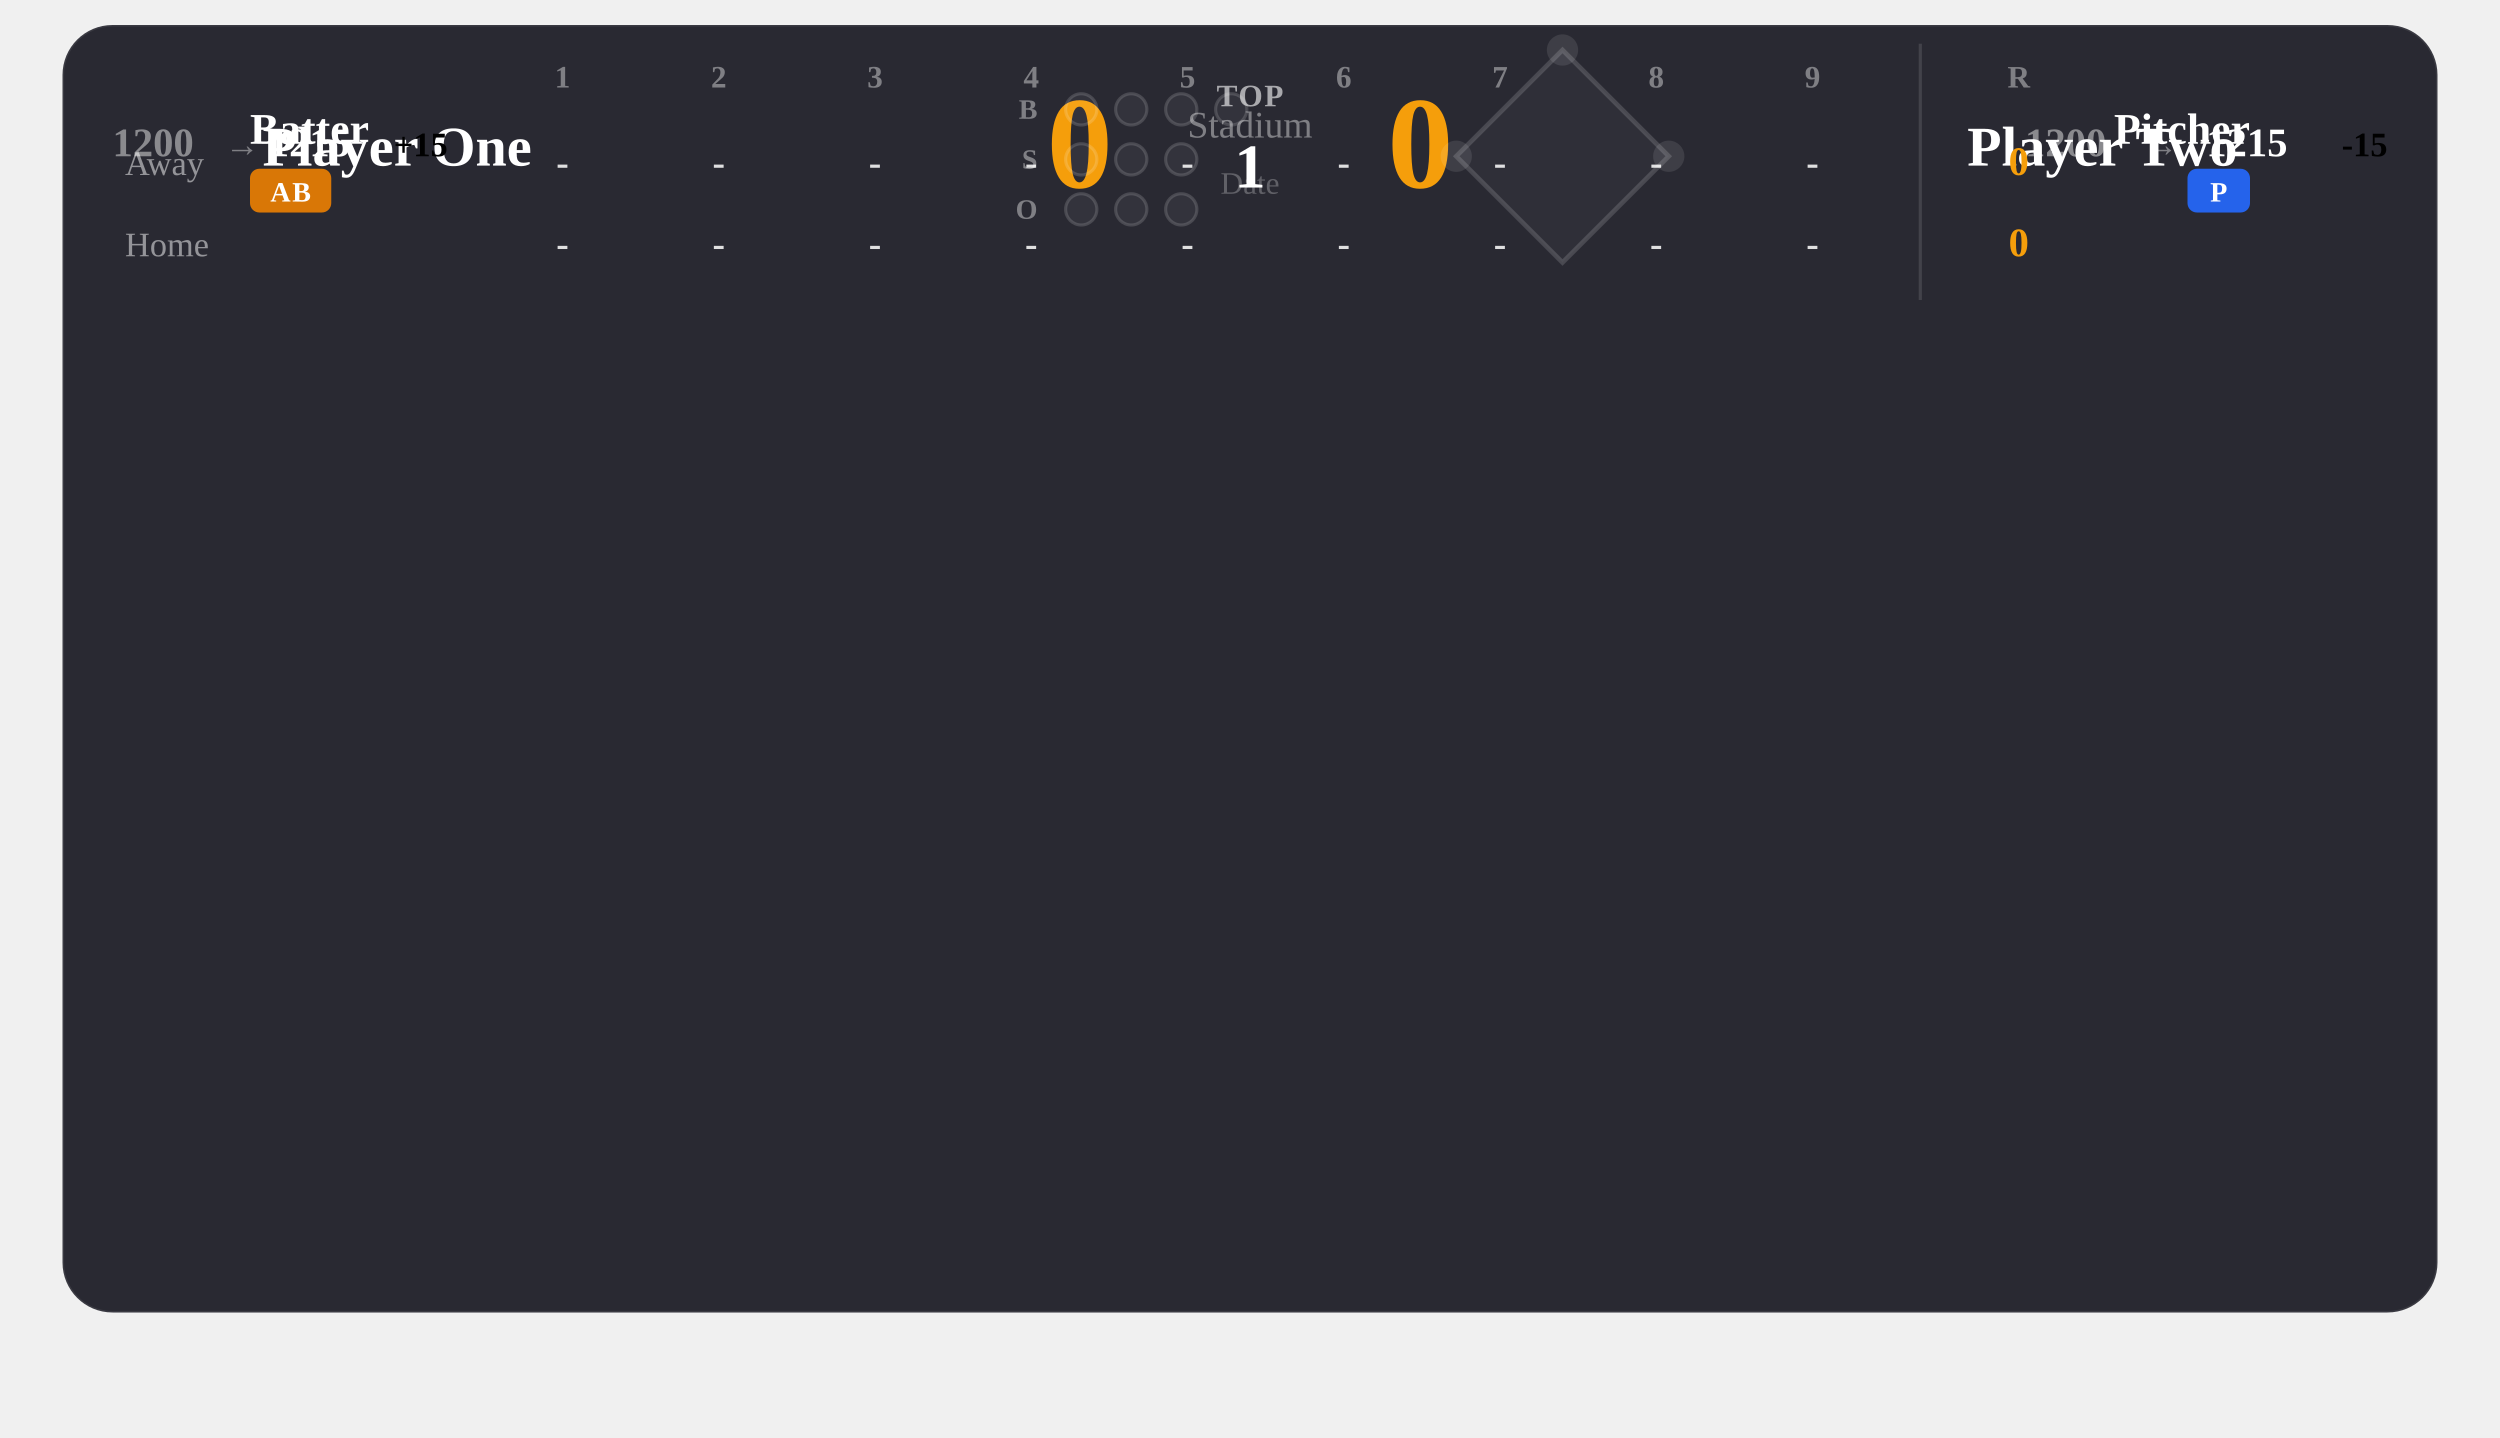
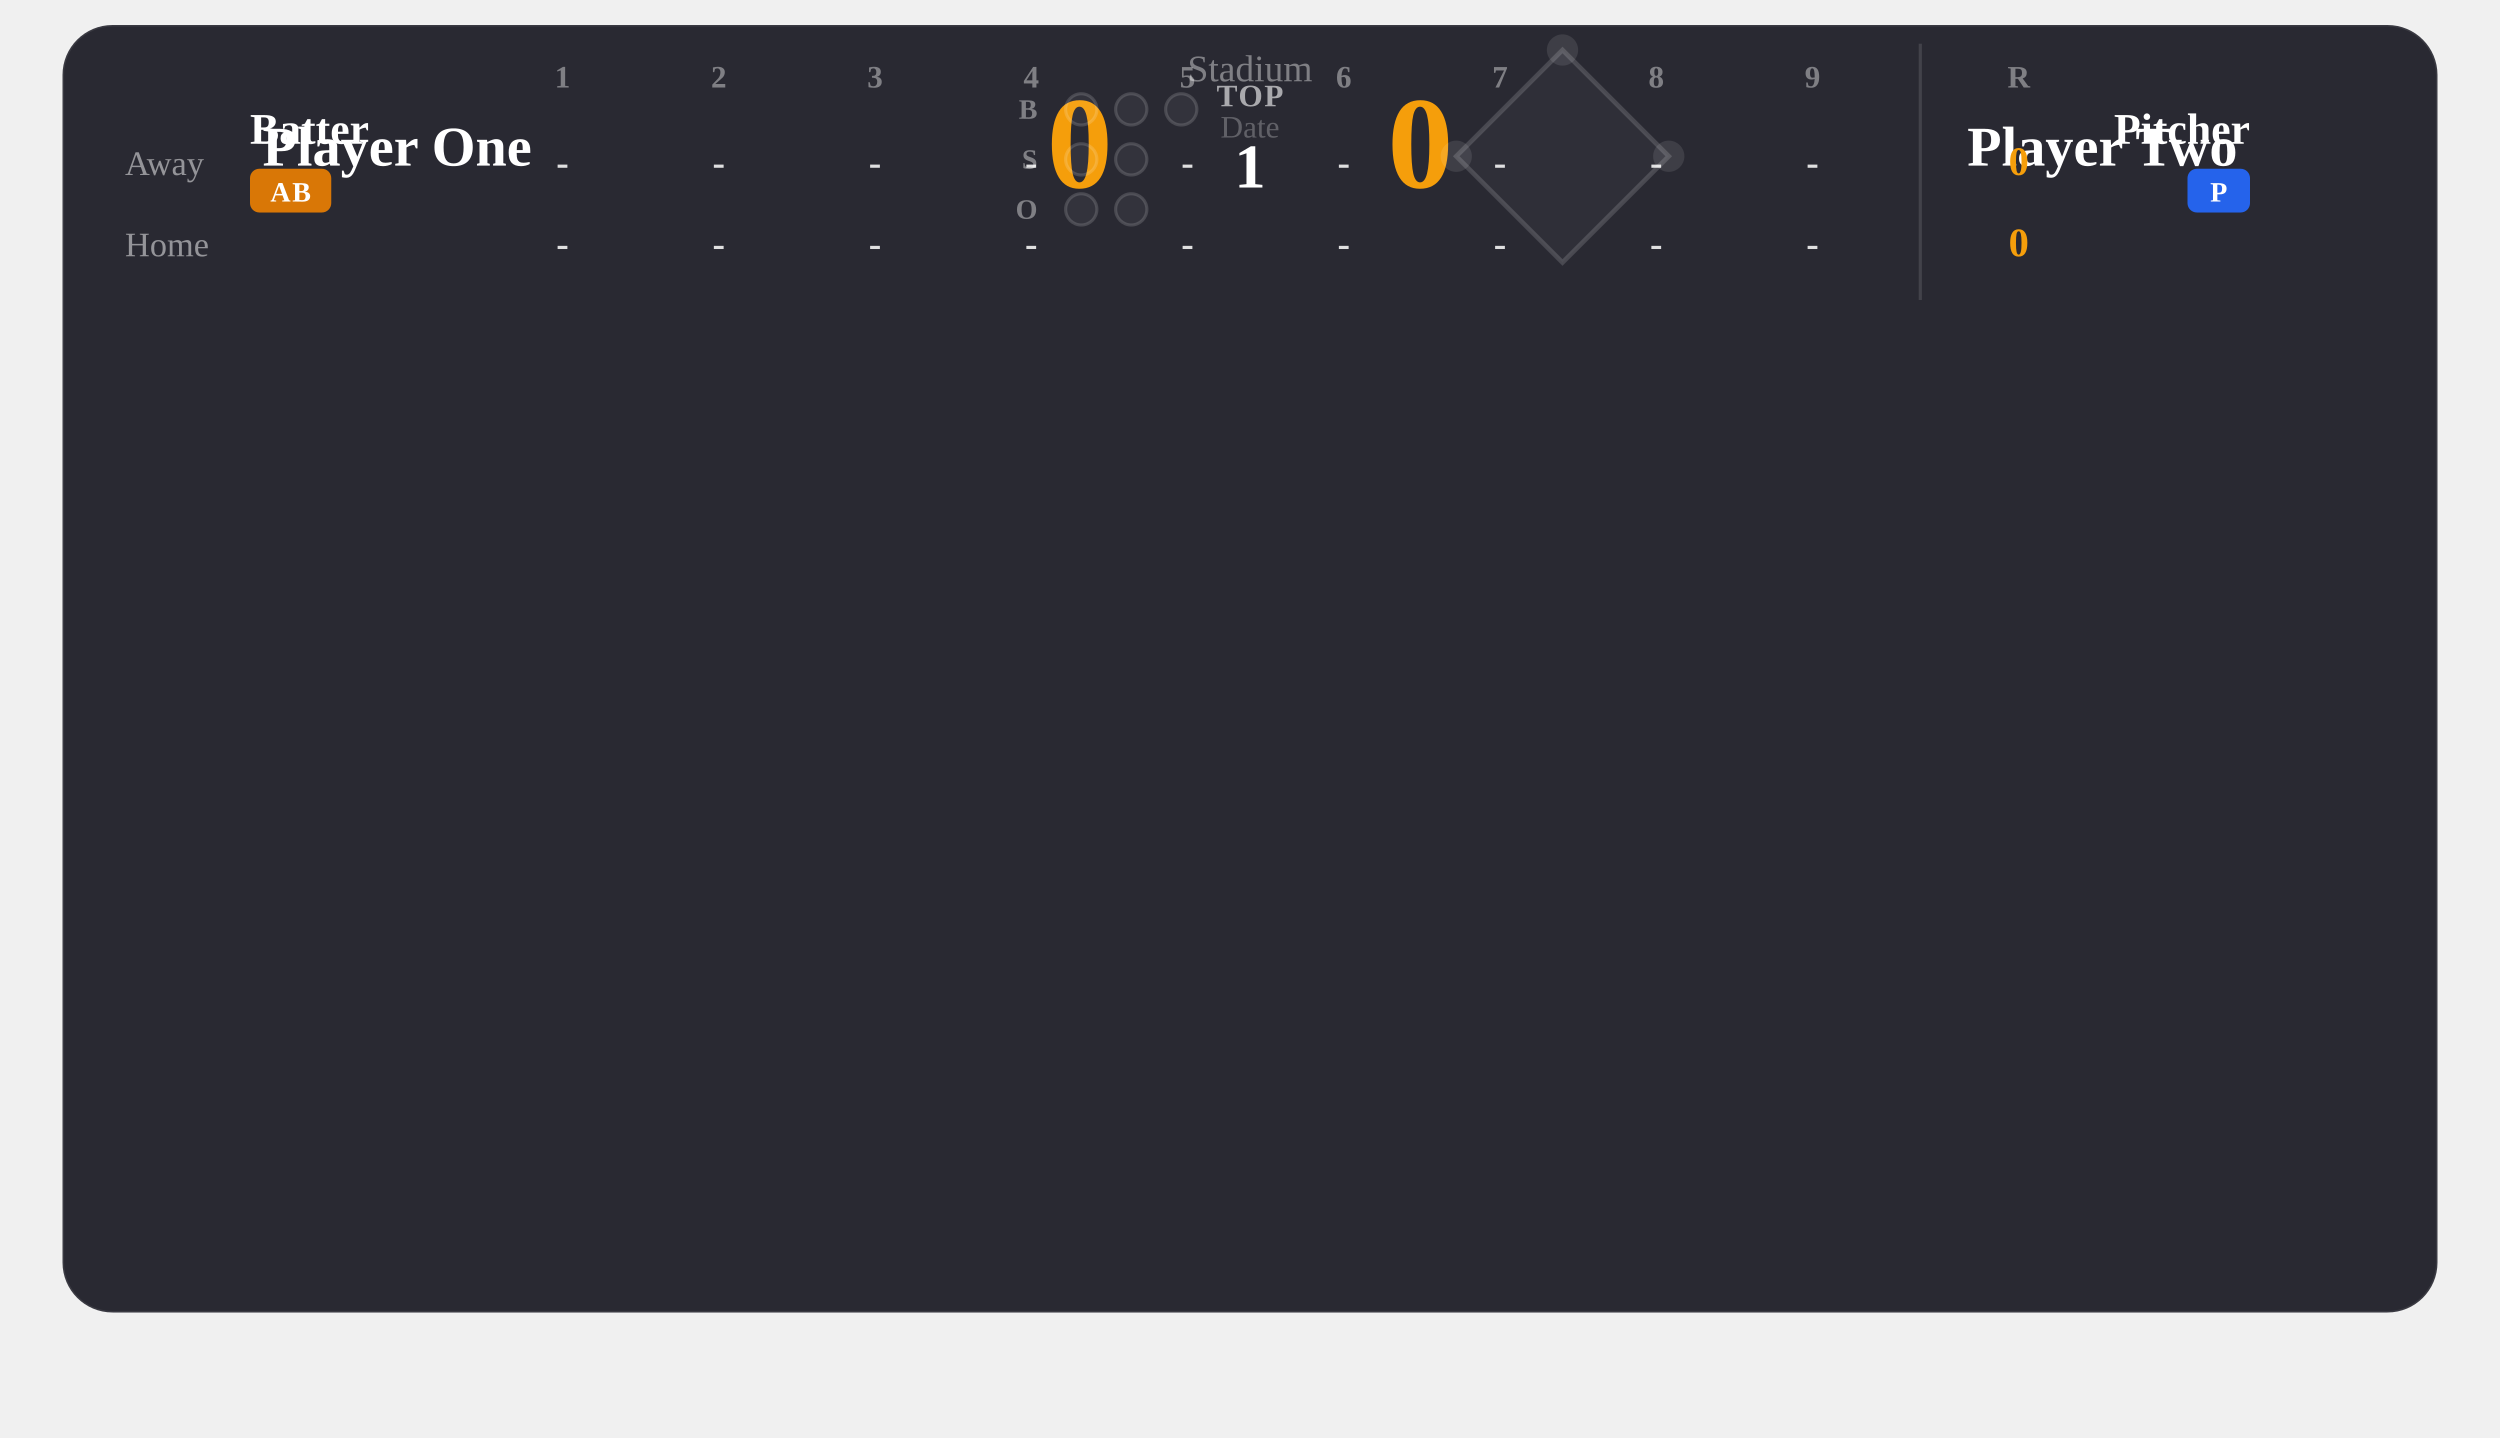
<svg xmlns="http://www.w3.org/2000/svg" viewBox="0 0 800 460" preserveAspectRatio="xMidYMid meet" data-design-vars="app">
  <style>
    .cl-name { fill: var(--text-primary, #ffffff); font-family: var(--font-family, 'Inter', sans-serif); text-shadow: var(--text-shadow, none); }
    .cl-score { fill: var(--accent, #f59e0b); font-family: var(--font-family, 'Inter', sans-serif); }
    .cl-dim  { fill: rgba(255,255,255,0.6); font-family: var(--font-family, 'Inter', sans-serif); }
    .cl-dim2 { fill: rgba(255,255,255,0.4); font-family: var(--font-family, 'Inter', sans-serif); }
    .cl-cell { fill: rgba(255,255,255,0.85); font-family: var(--font-family, 'Inter', sans-serif); }
  </style>
  <rect data-slot="card-bg" x="20" y="8" width="760" height="412" rx="16" style="fill:var(--card-bg, rgba(15,15,25,0.88));filter:var(--card-shadow-filter, none)" />
  <rect x="20" y="8" width="760" height="412" rx="16" fill="none" style="stroke:var(--border-color, rgba(255,255,255,0.08));stroke-width:var(--border-width, 1px)" />
  <g data-slot="row-top" data-h="80">
    <image data-slot="s1-logo" x="36" y="20" width="40" height="40" preserveAspectRatio="xMidYMid meet" opacity="0" />
    <text data-slot="s1-name" data-maxw="220" x="84" y="53" class="cl-name" font-size="18" font-weight="700">Player One</text>
    <image data-slot="s2-logo" x="724" y="20" width="40" height="40" preserveAspectRatio="xMidYMid meet" opacity="0" />
    <text data-slot="s2-name" data-maxw="220" x="716" y="53" text-anchor="end" class="cl-name" font-size="18" font-weight="700">Player Two</text>
    <text data-slot="s1-score" data-maxw="64" x="356" y="60" text-anchor="end" class="cl-score" font-size="42" font-weight="800">0</text>
    <text data-slot="s2-score" data-maxw="64" x="444" y="60" text-anchor="start" class="cl-score" font-size="42" font-weight="800">0</text>
    <text data-slot="inn-half" x="400" y="34" text-anchor="middle" class="cl-dim" font-size="10" font-weight="700" letter-spacing="0.5">TOP</text>
    <text data-slot="inn-num" x="400" y="60" text-anchor="middle" class="cl-name" font-size="20" font-weight="800">1</text>
    <g data-slot="final-badge" opacity="0">
      <rect x="368" y="32" width="64" height="24" rx="4" style="fill:var(--final-badge-color, #ef4444)" />
      <text x="400" y="49" text-anchor="middle" fill="#ffffff" font-family="var(--font-family, 'Inter', sans-serif)" font-size="12" font-weight="800" letter-spacing="1">FINAL</text>
    </g>
  </g>
  <g data-slot="row-live" data-h="100">
    <image data-slot="bat-icon" x="36" y="28" width="36" height="36" preserveAspectRatio="xMidYMid meet" style="image-rendering:pixelated" opacity="0" />
    <text data-slot="bat-name" data-maxw="170" x="80" y="46" class="cl-name" font-size="14" font-weight="700">Batter</text>
    <rect x="80" y="54" width="26" height="14" rx="3" fill="#d97706" />
    <text x="93" y="64.5" text-anchor="middle" fill="#ffffff" font-family="var(--font-family, 'Inter', sans-serif)" font-size="9" font-weight="700" letter-spacing="0.5">AB</text>
    <text data-slot="pit-name" data-maxw="170" x="720" y="46" text-anchor="end" class="cl-name" font-size="14" font-weight="700">Pitcher</text>
    <rect x="700" y="54" width="20" height="14" rx="3" fill="#2563eb" />
    <text x="710" y="64.5" text-anchor="middle" fill="#ffffff" font-family="var(--font-family, 'Inter', sans-serif)" font-size="9" font-weight="700">P</text>
    <image data-slot="pit-icon" x="728" y="28" width="36" height="36" preserveAspectRatio="xMidYMid meet" style="image-rendering:pixelated" opacity="0" />
    <text x="332" y="38" text-anchor="end" class="cl-dim2" font-size="9" font-weight="600">B</text>
    <circle data-slot="ball-0" cx="346" cy="35" r="5" style="fill:rgba(255,255,255,0.05);stroke:rgba(255,255,255,0.15);stroke-width:1" />
    <circle data-slot="ball-1" cx="362" cy="35" r="5" style="fill:rgba(255,255,255,0.05);stroke:rgba(255,255,255,0.15);stroke-width:1" />
    <circle data-slot="ball-2" cx="378" cy="35" r="5" style="fill:rgba(255,255,255,0.05);stroke:rgba(255,255,255,0.15);stroke-width:1" />
-     <circle data-slot="ball-3" cx="394" cy="35" r="5" style="fill:rgba(255,255,255,0.05);stroke:rgba(255,255,255,0.15);stroke-width:1" />
    <text x="332" y="54" text-anchor="end" class="cl-dim2" font-size="9" font-weight="600">S</text>
    <circle data-slot="strike-0" cx="346" cy="51" r="5" style="fill:rgba(255,255,255,0.05);stroke:rgba(255,255,255,0.15);stroke-width:1" />
    <circle data-slot="strike-1" cx="362" cy="51" r="5" style="fill:rgba(255,255,255,0.05);stroke:rgba(255,255,255,0.15);stroke-width:1" />
-     <circle data-slot="strike-2" cx="378" cy="51" r="5" style="fill:rgba(255,255,255,0.05);stroke:rgba(255,255,255,0.15);stroke-width:1" />
    <text x="332" y="70" text-anchor="end" class="cl-dim2" font-size="9" font-weight="600">O</text>
    <circle data-slot="out-0" cx="346" cy="67" r="5" style="fill:rgba(255,255,255,0.05);stroke:rgba(255,255,255,0.15);stroke-width:1" />
    <circle data-slot="out-1" cx="362" cy="67" r="5" style="fill:rgba(255,255,255,0.05);stroke:rgba(255,255,255,0.15);stroke-width:1" />
-     <circle data-slot="out-2" cx="378" cy="67" r="5" style="fill:rgba(255,255,255,0.05);stroke:rgba(255,255,255,0.15);stroke-width:1" />
    <polygon points="500,16 534,50 500,84 466,50" fill="rgba(255,255,255,0.03)" style="stroke:rgba(255,255,255,0.15);stroke-width:1.5" />
    <circle data-slot="base-2" cx="500" cy="16" r="5" style="fill:rgba(255,255,255,0.1)" />
    <circle data-slot="base-1" cx="534" cy="50" r="5" style="fill:rgba(255,255,255,0.1)" />
    <circle data-slot="base-3" cx="466" cy="50" r="5" style="fill:rgba(255,255,255,0.1)" />
    <image data-slot="runner-2" x="488" y="4" width="24" height="24" preserveAspectRatio="xMidYMid meet" style="image-rendering:pixelated" opacity="0" />
    <image data-slot="runner-1" x="522" y="38" width="24" height="24" preserveAspectRatio="xMidYMid meet" style="image-rendering:pixelated" opacity="0" />
    <image data-slot="runner-3" x="454" y="38" width="24" height="24" preserveAspectRatio="xMidYMid meet" style="image-rendering:pixelated" opacity="0" />
  </g>
-   <g data-slot="row-final" data-h="90">
-     <g data-slot="elo1-group">
-       <text data-slot="elo1-in" x="36" y="50" fill="rgba(255,255,255,0.45)" font-family="var(--font-family, 'Inter', sans-serif)" font-size="13" font-weight="600">1200</text>
-       <text x="72" y="50" class="cl-dim2" font-size="11">→</text>
-       <text data-slot="elo1-out" x="86" y="50" class="cl-name" font-size="13" font-weight="700">1215</text>
-       <text data-slot="elo1-delta" x="126" y="50" font-family="var(--font-family, 'Inter', sans-serif)" font-size="11" font-weight="800">+15</text>
-     </g>
-     <text data-slot="meta-main" data-maxw="260" x="400" y="44" text-anchor="middle" class="cl-dim2" font-size="12">Stadium</text>
-     <text data-slot="meta-date" x="400" y="62" text-anchor="middle" class="cl-dim2" font-size="10" opacity="0.65">Date</text>
-     <g data-slot="elo2-group">
-       <text data-slot="elo2-in" x="674" y="50" text-anchor="end" fill="rgba(255,255,255,0.45)" font-family="var(--font-family, 'Inter', sans-serif)" font-size="13" font-weight="600">1200</text>
-       <text x="686" y="50" class="cl-dim2" font-size="11">→</text>
-       <text data-slot="elo2-out" x="732" y="50" text-anchor="end" class="cl-name" font-size="13" font-weight="700">1215</text>
-       <text data-slot="elo2-delta" x="764" y="50" text-anchor="end" font-family="var(--font-family, 'Inter', sans-serif)" font-size="11" font-weight="800">-15</text>
-     </g>
+   <g data-slot="row-final" data-h="56">
+     <text data-slot="meta-main" data-maxw="360" x="400" y="26" text-anchor="middle" class="cl-dim2" font-size="12">Stadium</text>
+     <text data-slot="meta-date" x="400" y="44" text-anchor="middle" class="cl-dim2" font-size="10" opacity="0.65">Date</text>
  </g>
  <g data-slot="row-roster" data-h="76">
    <rect data-slot="s1-cap-ring" data-pad="2" x="34" y="20" width="32" height="32" rx="6" fill="none" style="stroke:var(--accent, #f59e0b);stroke-width:1.5" opacity="0" />
    <image data-slot="s1-char-0" x="36" y="22" width="28" height="28" preserveAspectRatio="xMidYMid meet" style="image-rendering:pixelated" opacity="0" />
    <image data-slot="s1-char-1" x="70" y="22" width="28" height="28" preserveAspectRatio="xMidYMid meet" style="image-rendering:pixelated" opacity="0" />
    <image data-slot="s1-char-2" x="104" y="22" width="28" height="28" preserveAspectRatio="xMidYMid meet" style="image-rendering:pixelated" opacity="0" />
    <image data-slot="s1-char-3" x="138" y="22" width="28" height="28" preserveAspectRatio="xMidYMid meet" style="image-rendering:pixelated" opacity="0" />
    <image data-slot="s1-char-4" x="172" y="22" width="28" height="28" preserveAspectRatio="xMidYMid meet" style="image-rendering:pixelated" opacity="0" />
    <image data-slot="s1-char-5" x="206" y="22" width="28" height="28" preserveAspectRatio="xMidYMid meet" style="image-rendering:pixelated" opacity="0" />
    <image data-slot="s1-char-6" x="240" y="22" width="28" height="28" preserveAspectRatio="xMidYMid meet" style="image-rendering:pixelated" opacity="0" />
    <image data-slot="s1-char-7" x="274" y="22" width="28" height="28" preserveAspectRatio="xMidYMid meet" style="image-rendering:pixelated" opacity="0" />
    <image data-slot="s1-char-8" x="308" y="22" width="28" height="28" preserveAspectRatio="xMidYMid meet" style="image-rendering:pixelated" opacity="0" />
    <rect data-slot="s2-cap-ring" data-pad="2" x="462" y="20" width="32" height="32" rx="6" fill="none" style="stroke:var(--accent, #f59e0b);stroke-width:1.5" opacity="0" />
    <image data-slot="s2-char-0" x="464" y="22" width="28" height="28" preserveAspectRatio="xMidYMid meet" style="image-rendering:pixelated" opacity="0" />
    <image data-slot="s2-char-1" x="498" y="22" width="28" height="28" preserveAspectRatio="xMidYMid meet" style="image-rendering:pixelated" opacity="0" />
    <image data-slot="s2-char-2" x="532" y="22" width="28" height="28" preserveAspectRatio="xMidYMid meet" style="image-rendering:pixelated" opacity="0" />
    <image data-slot="s2-char-3" x="566" y="22" width="28" height="28" preserveAspectRatio="xMidYMid meet" style="image-rendering:pixelated" opacity="0" />
    <image data-slot="s2-char-4" x="600" y="22" width="28" height="28" preserveAspectRatio="xMidYMid meet" style="image-rendering:pixelated" opacity="0" />
    <image data-slot="s2-char-5" x="634" y="22" width="28" height="28" preserveAspectRatio="xMidYMid meet" style="image-rendering:pixelated" opacity="0" />
    <image data-slot="s2-char-6" x="668" y="22" width="28" height="28" preserveAspectRatio="xMidYMid meet" style="image-rendering:pixelated" opacity="0" />
    <image data-slot="s2-char-7" x="702" y="22" width="28" height="28" preserveAspectRatio="xMidYMid meet" style="image-rendering:pixelated" opacity="0" />
    <image data-slot="s2-char-8" x="736" y="22" width="28" height="28" preserveAspectRatio="xMidYMid meet" style="image-rendering:pixelated" opacity="0" />
  </g>
  <g data-slot="row-box" data-h="106">
-     <g data-slot="box-col-1">
-       <text data-slot="box-h-1" x="180" y="28" text-anchor="middle" class="cl-dim2" font-size="10" font-weight="700">1</text>
+     <g data-slot="box-grid">
+       <g data-slot="box-col-1">
+         <text data-slot="box-h-1" x="180" y="28" text-anchor="middle" class="cl-dim2" font-size="10" font-weight="700">1</text>
+       </g>
+       <g data-slot="box-col-2">
+         <text data-slot="box-h-2" x="230" y="28" text-anchor="middle" class="cl-dim2" font-size="10" font-weight="700">2</text>
+       </g>
+       <g data-slot="box-col-3">
+         <text data-slot="box-h-3" x="280" y="28" text-anchor="middle" class="cl-dim2" font-size="10" font-weight="700">3</text>
+       </g>
+       <g data-slot="box-col-4">
+         <text data-slot="box-h-4" x="330" y="28" text-anchor="middle" class="cl-dim2" font-size="10" font-weight="700">4</text>
+       </g>
+       <g data-slot="box-col-5">
+         <text data-slot="box-h-5" x="380" y="28" text-anchor="middle" class="cl-dim2" font-size="10" font-weight="700">5</text>
+       </g>
+       <g data-slot="box-col-6">
+         <text data-slot="box-h-6" x="430" y="28" text-anchor="middle" class="cl-dim2" font-size="10" font-weight="700">6</text>
+       </g>
+       <g data-slot="box-col-7">
+         <text data-slot="box-h-7" x="480" y="28" text-anchor="middle" class="cl-dim2" font-size="10" font-weight="700">7</text>
+       </g>
+       <g data-slot="box-col-8">
+         <text data-slot="box-h-8" x="530" y="28" text-anchor="middle" class="cl-dim2" font-size="10" font-weight="700">8</text>
+       </g>
+       <g data-slot="box-col-9">
+         <text data-slot="box-h-9" x="580" y="28" text-anchor="middle" class="cl-dim2" font-size="10" font-weight="700">9</text>
+       </g>
+       <text data-slot="box-away-name" data-maxw="110" x="40" y="56" fill="rgba(255,255,255,0.5)" font-family="var(--font-family, 'Inter', sans-serif)" font-size="11">Away</text>
+       <text data-slot="box-away-1" x="180" y="56" text-anchor="middle" class="cl-cell" font-size="12" font-weight="600">-</text>
+       <text data-slot="box-away-2" x="230" y="56" text-anchor="middle" class="cl-cell" font-size="12" font-weight="600">-</text>
+       <text data-slot="box-away-3" x="280" y="56" text-anchor="middle" class="cl-cell" font-size="12" font-weight="600">-</text>
+       <text data-slot="box-away-4" x="330" y="56" text-anchor="middle" class="cl-cell" font-size="12" font-weight="600">-</text>
+       <text data-slot="box-away-5" x="380" y="56" text-anchor="middle" class="cl-cell" font-size="12" font-weight="600">-</text>
+       <text data-slot="box-away-6" x="430" y="56" text-anchor="middle" class="cl-cell" font-size="12" font-weight="600">-</text>
+       <text data-slot="box-away-7" x="480" y="56" text-anchor="middle" class="cl-cell" font-size="12" font-weight="600">-</text>
+       <text data-slot="box-away-8" x="530" y="56" text-anchor="middle" class="cl-cell" font-size="12" font-weight="600">-</text>
+       <text data-slot="box-away-9" x="580" y="56" text-anchor="middle" class="cl-cell" font-size="12" font-weight="600">-</text>
+       <text data-slot="box-home-name" data-maxw="110" x="40" y="82" fill="rgba(255,255,255,0.5)" font-family="var(--font-family, 'Inter', sans-serif)" font-size="11">Home</text>
+       <text data-slot="box-home-1" x="180" y="82" text-anchor="middle" class="cl-cell" font-size="12" font-weight="600">-</text>
+       <text data-slot="box-home-2" x="230" y="82" text-anchor="middle" class="cl-cell" font-size="12" font-weight="600">-</text>
+       <text data-slot="box-home-3" x="280" y="82" text-anchor="middle" class="cl-cell" font-size="12" font-weight="600">-</text>
+       <text data-slot="box-home-4" x="330" y="82" text-anchor="middle" class="cl-cell" font-size="12" font-weight="600">-</text>
+       <text data-slot="box-home-5" x="380" y="82" text-anchor="middle" class="cl-cell" font-size="12" font-weight="600">-</text>
+       <text data-slot="box-home-6" x="430" y="82" text-anchor="middle" class="cl-cell" font-size="12" font-weight="600">-</text>
+       <text data-slot="box-home-7" x="480" y="82" text-anchor="middle" class="cl-cell" font-size="12" font-weight="600">-</text>
+       <text data-slot="box-home-8" x="530" y="82" text-anchor="middle" class="cl-cell" font-size="12" font-weight="600">-</text>
+       <text data-slot="box-home-9" x="580" y="82" text-anchor="middle" class="cl-cell" font-size="12" font-weight="600">-</text>
+       <g data-slot="box-total">
+         <rect x="614" y="14" width="1" height="82" fill="rgba(255,255,255,0.12)" />
+         <text x="646" y="28" text-anchor="middle" class="cl-dim2" font-size="10" font-weight="700">R</text>
+         <text data-slot="box-away-r" x="646" y="56" text-anchor="middle" class="cl-score" font-size="13" font-weight="800">0</text>
+         <text data-slot="box-home-r" x="646" y="82" text-anchor="middle" class="cl-score" font-size="13" font-weight="800">0</text>
+       </g>
    </g>
-     <g data-slot="box-col-2">
-       <text data-slot="box-h-2" x="230" y="28" text-anchor="middle" class="cl-dim2" font-size="10" font-weight="700">2</text>
-     </g>
-     <g data-slot="box-col-3">
-       <text data-slot="box-h-3" x="280" y="28" text-anchor="middle" class="cl-dim2" font-size="10" font-weight="700">3</text>
-     </g>
-     <g data-slot="box-col-4">
-       <text data-slot="box-h-4" x="330" y="28" text-anchor="middle" class="cl-dim2" font-size="10" font-weight="700">4</text>
-     </g>
-     <g data-slot="box-col-5">
-       <text data-slot="box-h-5" x="380" y="28" text-anchor="middle" class="cl-dim2" font-size="10" font-weight="700">5</text>
-     </g>
-     <g data-slot="box-col-6">
-       <text data-slot="box-h-6" x="430" y="28" text-anchor="middle" class="cl-dim2" font-size="10" font-weight="700">6</text>
-     </g>
-     <g data-slot="box-col-7">
-       <text data-slot="box-h-7" x="480" y="28" text-anchor="middle" class="cl-dim2" font-size="10" font-weight="700">7</text>
-     </g>
-     <g data-slot="box-col-8">
-       <text data-slot="box-h-8" x="530" y="28" text-anchor="middle" class="cl-dim2" font-size="10" font-weight="700">8</text>
-     </g>
-     <g data-slot="box-col-9">
-       <text data-slot="box-h-9" x="580" y="28" text-anchor="middle" class="cl-dim2" font-size="10" font-weight="700">9</text>
-     </g>
-     <rect x="614" y="14" width="1" height="82" fill="rgba(255,255,255,0.12)" />
-     <text x="646" y="28" text-anchor="middle" class="cl-dim2" font-size="10" font-weight="700">R</text>
-     <text data-slot="box-away-name" data-maxw="110" x="40" y="56" fill="rgba(255,255,255,0.5)" font-family="var(--font-family, 'Inter', sans-serif)" font-size="11">Away</text>
-     <text data-slot="box-away-1" x="180" y="56" text-anchor="middle" class="cl-cell" font-size="12" font-weight="600">-</text>
-     <text data-slot="box-away-2" x="230" y="56" text-anchor="middle" class="cl-cell" font-size="12" font-weight="600">-</text>
-     <text data-slot="box-away-3" x="280" y="56" text-anchor="middle" class="cl-cell" font-size="12" font-weight="600">-</text>
-     <text data-slot="box-away-4" x="330" y="56" text-anchor="middle" class="cl-cell" font-size="12" font-weight="600">-</text>
-     <text data-slot="box-away-5" x="380" y="56" text-anchor="middle" class="cl-cell" font-size="12" font-weight="600">-</text>
-     <text data-slot="box-away-6" x="430" y="56" text-anchor="middle" class="cl-cell" font-size="12" font-weight="600">-</text>
-     <text data-slot="box-away-7" x="480" y="56" text-anchor="middle" class="cl-cell" font-size="12" font-weight="600">-</text>
-     <text data-slot="box-away-8" x="530" y="56" text-anchor="middle" class="cl-cell" font-size="12" font-weight="600">-</text>
-     <text data-slot="box-away-9" x="580" y="56" text-anchor="middle" class="cl-cell" font-size="12" font-weight="600">-</text>
-     <text data-slot="box-away-r" x="646" y="56" text-anchor="middle" class="cl-score" font-size="13" font-weight="800">0</text>
-     <text data-slot="box-home-name" data-maxw="110" x="40" y="82" fill="rgba(255,255,255,0.5)" font-family="var(--font-family, 'Inter', sans-serif)" font-size="11">Home</text>
-     <text data-slot="box-home-1" x="180" y="82" text-anchor="middle" class="cl-cell" font-size="12" font-weight="600">-</text>
-     <text data-slot="box-home-2" x="230" y="82" text-anchor="middle" class="cl-cell" font-size="12" font-weight="600">-</text>
-     <text data-slot="box-home-3" x="280" y="82" text-anchor="middle" class="cl-cell" font-size="12" font-weight="600">-</text>
-     <text data-slot="box-home-4" x="330" y="82" text-anchor="middle" class="cl-cell" font-size="12" font-weight="600">-</text>
-     <text data-slot="box-home-5" x="380" y="82" text-anchor="middle" class="cl-cell" font-size="12" font-weight="600">-</text>
-     <text data-slot="box-home-6" x="430" y="82" text-anchor="middle" class="cl-cell" font-size="12" font-weight="600">-</text>
-     <text data-slot="box-home-7" x="480" y="82" text-anchor="middle" class="cl-cell" font-size="12" font-weight="600">-</text>
-     <text data-slot="box-home-8" x="530" y="82" text-anchor="middle" class="cl-cell" font-size="12" font-weight="600">-</text>
-     <text data-slot="box-home-9" x="580" y="82" text-anchor="middle" class="cl-cell" font-size="12" font-weight="600">-</text>
-     <text data-slot="box-home-r" x="646" y="82" text-anchor="middle" class="cl-score" font-size="13" font-weight="800">0</text>
  </g>
</svg>
